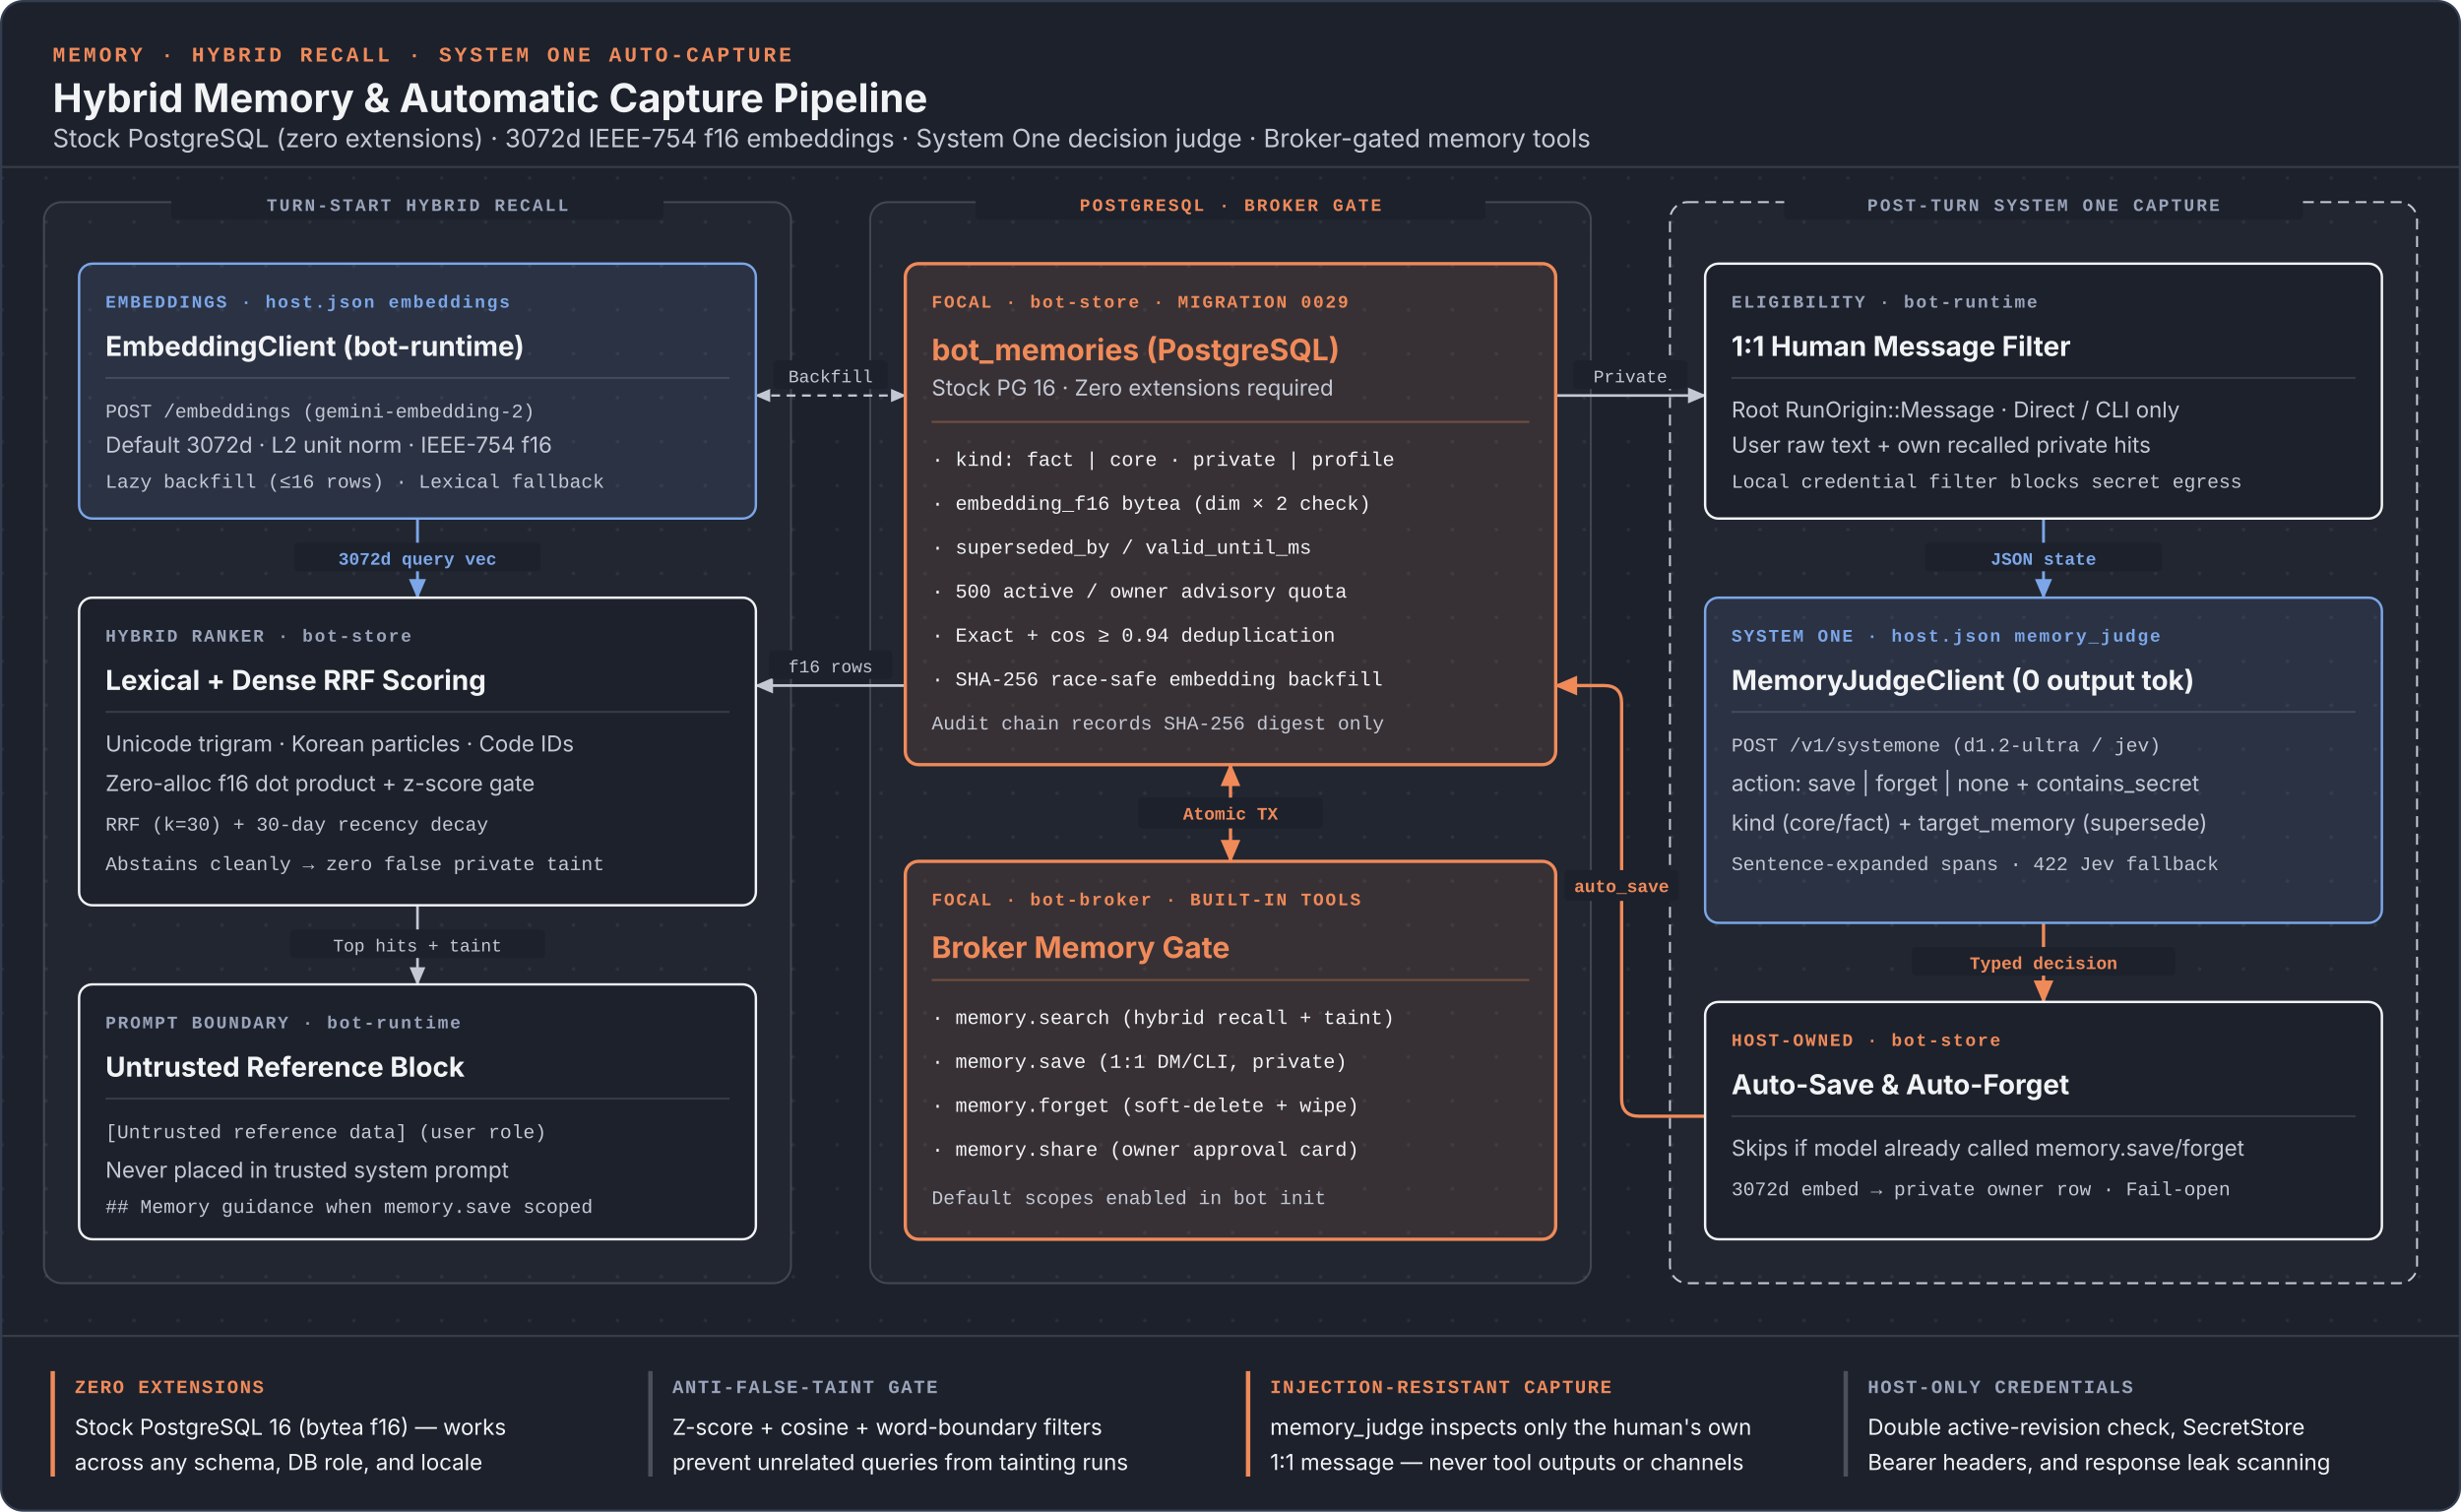
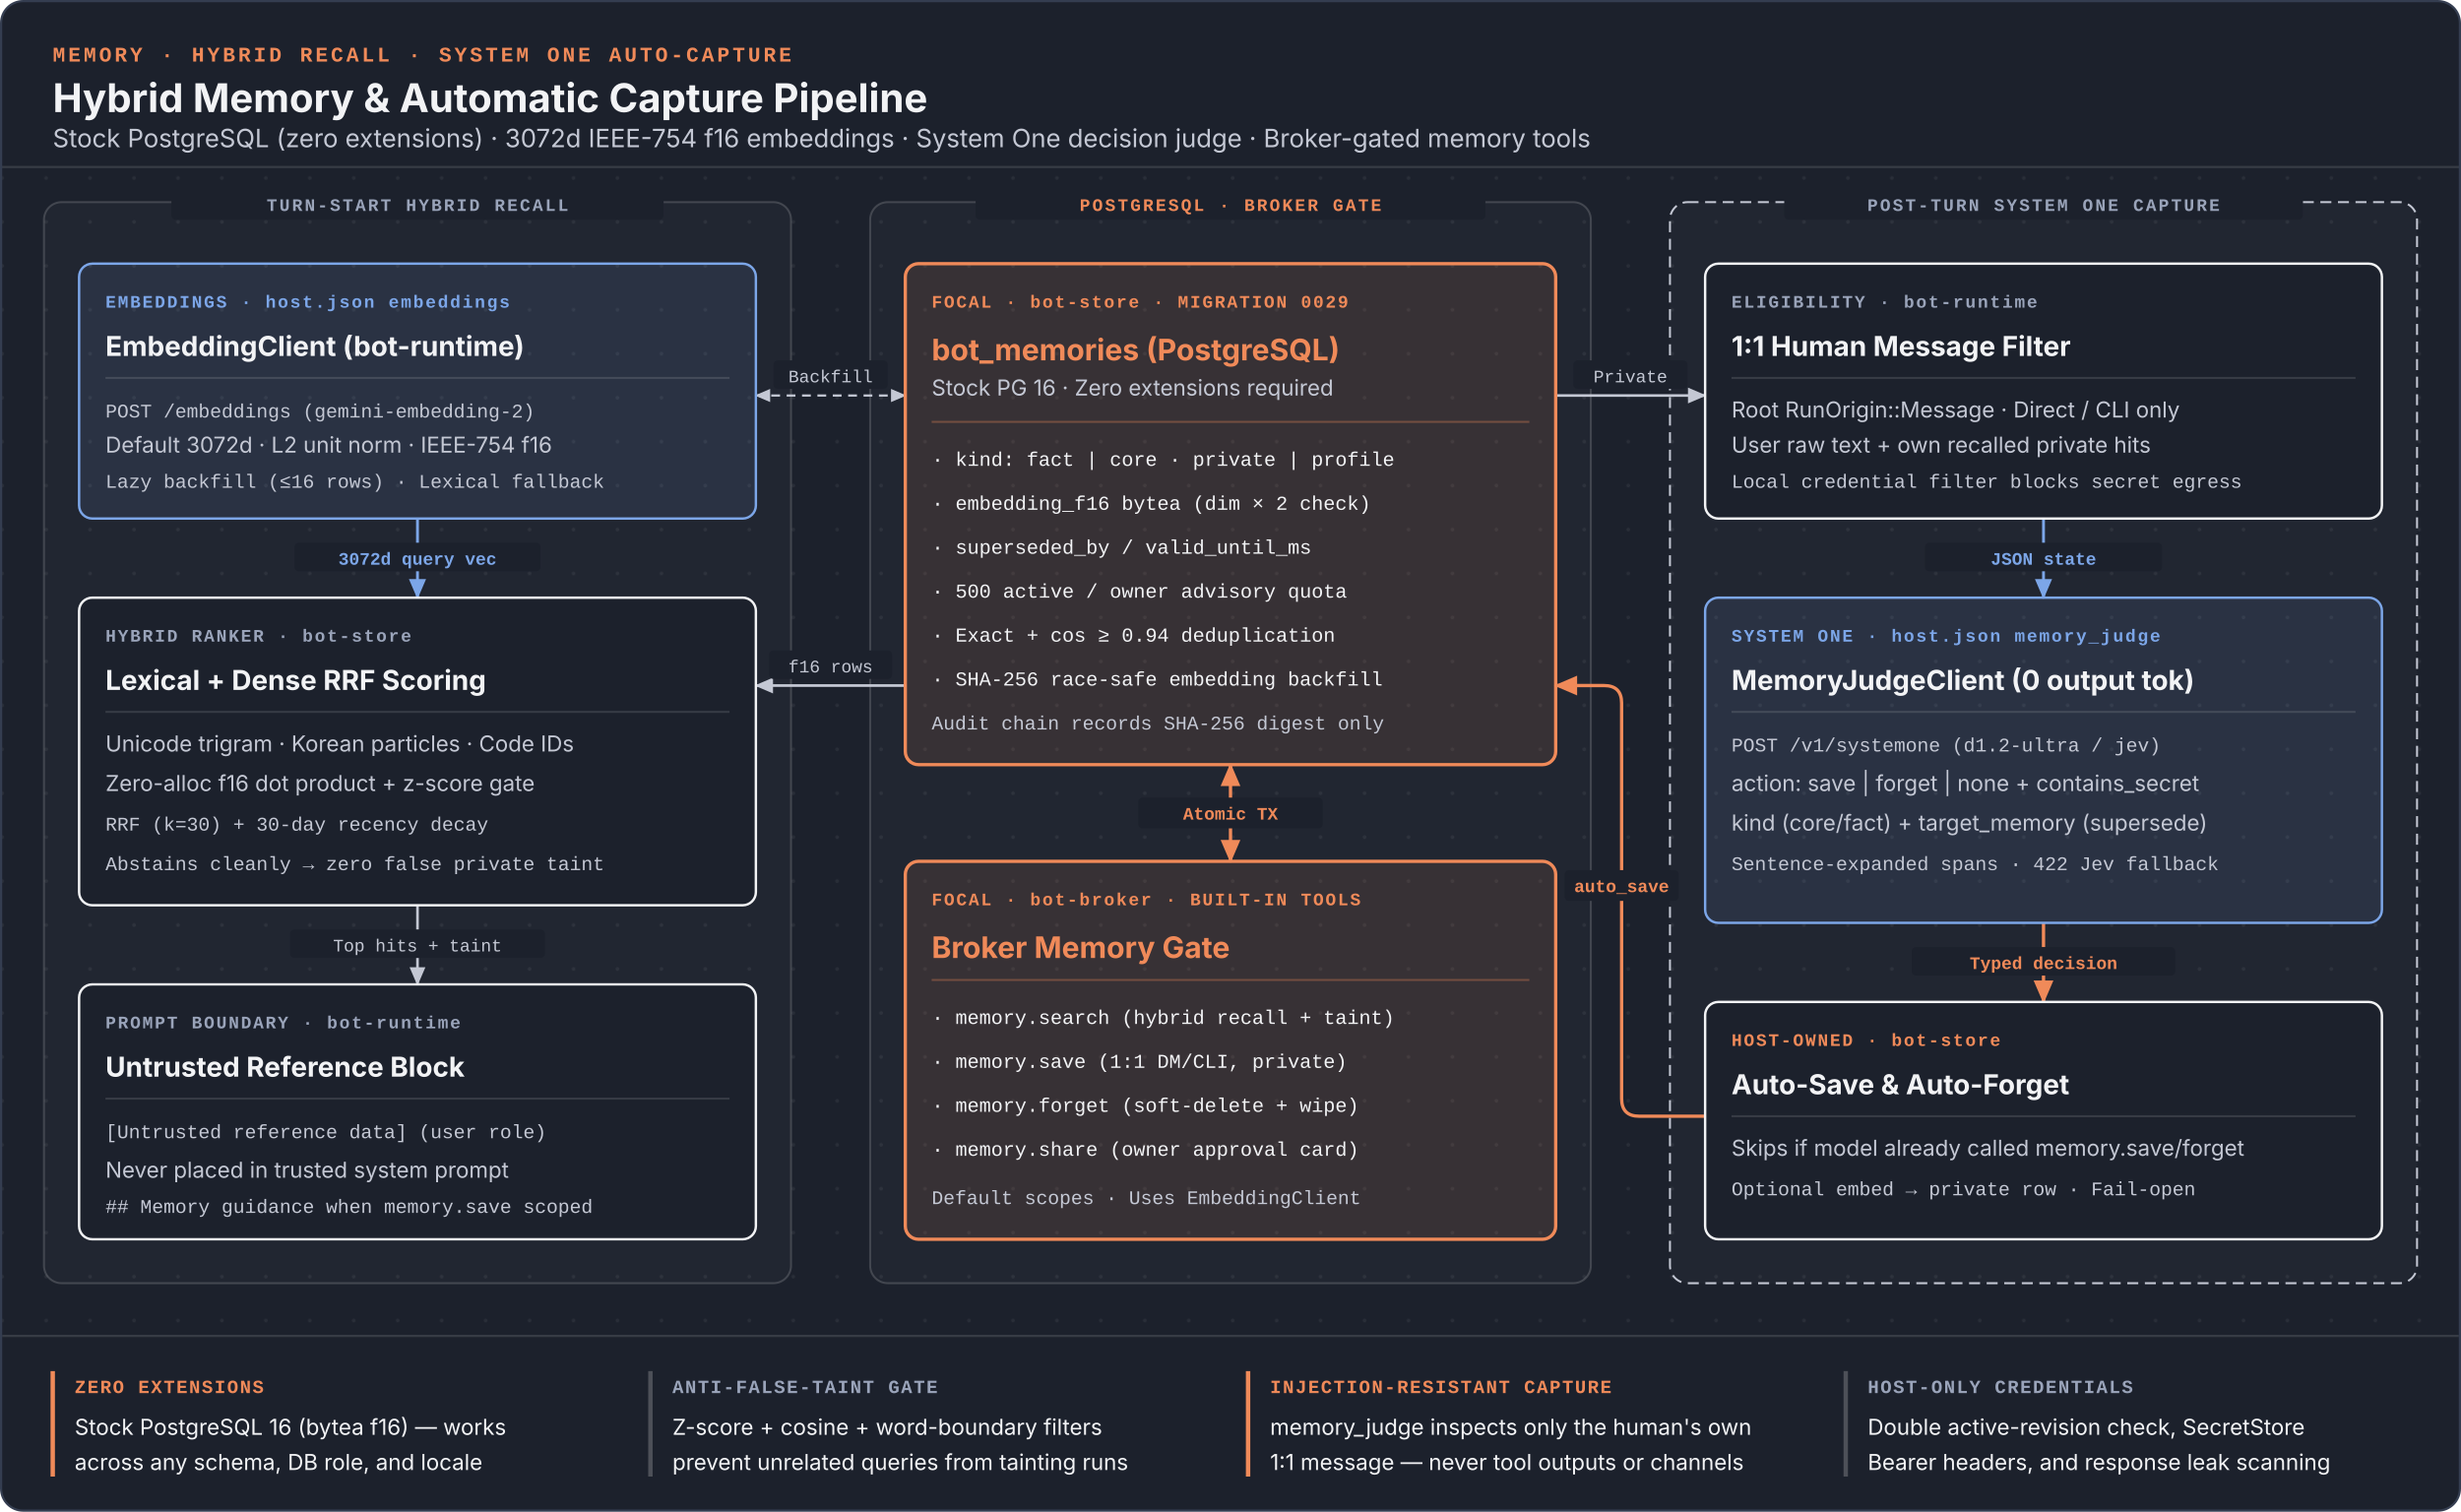
<svg xmlns="http://www.w3.org/2000/svg" viewBox="0 0 1120 688" width="1120" height="688" role="img" aria-labelledby="t-mem-d d-mem-d">
  <style>
    .bg { fill: #1c212c; }
    .hdr-rule { stroke: rgba(245,245,245,0.13); stroke-width: 1; }
    .dot { fill: rgba(245,245,245,0.10); }
    .zone { fill: rgba(245,245,245,0.025); stroke: rgba(245,245,245,0.17); stroke-width: 0.9; }
    .zone-dash { fill: rgba(245,245,245,0.025); stroke: #c4c8d4; stroke-width: 0.9; stroke-dasharray: 5,3; }
    .node { fill: #1c212c; stroke: #f2f3f5; stroke-width: 1.1; }
    .node-focal { fill: rgba(240,138,89,0.11); stroke: #f08a59; stroke-width: 1.5; }
    .node-link { fill: rgba(124,166,232,0.10); stroke: #7ca6e8; stroke-width: 1.1; }
    .div { stroke: rgba(245,245,245,0.13); stroke-width: 0.9; }
    .div-acc { stroke: rgba(240,138,89,0.32); stroke-width: 0.9; }
    .lbl-bg { fill: #1c212c; }
    .h-eye { font-family: ui-monospace, SFMono-Regular, Menlo, Monaco, Consolas, 'Liberation Mono', monospace; font-size: 9.5px; font-weight: 600; letter-spacing: 0.14em; fill: #f08a59; }
    .h-title { font-family: -apple-system, BlinkMacSystemFont, 'Apple SD Gothic Neo', 'Malgun Gothic', 'Noto Sans KR', 'Segoe UI', sans-serif; font-size: 18px; font-weight: 700; fill: #f2f3f5; }
    .h-sub { font-family: -apple-system, BlinkMacSystemFont, 'Apple SD Gothic Neo', 'Malgun Gothic', 'Noto Sans KR', 'Segoe UI', sans-serif; font-size: 11.5px; fill: #c4c8d4; }
    .eye { font-family: ui-monospace, SFMono-Regular, Menlo, Monaco, Consolas, 'Liberation Mono', monospace; font-size: 8px; font-weight: 600; letter-spacing: 0.10em; fill: #9aa4ba; }
    .eye-acc { font-family: ui-monospace, SFMono-Regular, Menlo, Monaco, Consolas, 'Liberation Mono', monospace; font-size: 8px; font-weight: 600; letter-spacing: 0.10em; fill: #f08a59; }
    .eye-lnk { font-family: ui-monospace, SFMono-Regular, Menlo, Monaco, Consolas, 'Liberation Mono', monospace; font-size: 8px; font-weight: 600; letter-spacing: 0.10em; fill: #7ca6e8; }
    .ttl-sm { font-family: -apple-system, BlinkMacSystemFont, 'Apple SD Gothic Neo', 'Malgun Gothic', 'Noto Sans KR', 'Segoe UI', sans-serif; font-size: 12.5px; font-weight: 700; fill: #f2f3f5; }
    .ttl-acc { font-family: -apple-system, BlinkMacSystemFont, 'Apple SD Gothic Neo', 'Malgun Gothic', 'Noto Sans KR', 'Segoe UI', sans-serif; font-size: 13.5px; font-weight: 700; fill: #f08a59; }
    .sub { font-family: -apple-system, BlinkMacSystemFont, 'Apple SD Gothic Neo', 'Malgun Gothic', 'Noto Sans KR', 'Segoe UI', sans-serif; font-size: 10px; fill: #c4c8d4; }
    .mono { font-family: ui-monospace, SFMono-Regular, Menlo, Monaco, Consolas, 'Liberation Mono', monospace; font-size: 8.8px; fill: #c4c8d4; }
    .mono-ink { font-family: ui-monospace, SFMono-Regular, Menlo, Monaco, Consolas, 'Liberation Mono', monospace; font-size: 9px; font-weight: 500; fill: #f2f3f5; }
    .zlbl { font-family: ui-monospace, SFMono-Regular, Menlo, Monaco, Consolas, 'Liberation Mono', monospace; font-size: 8px; font-weight: 600; letter-spacing: 0.12em; fill: #9aa4ba; }
    .zlbl-acc { font-family: ui-monospace, SFMono-Regular, Menlo, Monaco, Consolas, 'Liberation Mono', monospace; font-size: 8px; font-weight: 600; letter-spacing: 0.12em; fill: #f08a59; }
    .edge { fill: none; stroke: #c4c8d4; stroke-width: 1.2; }
    .edge-dash { fill: none; stroke: #c4c8d4; stroke-width: 1; stroke-dasharray: 4,3; }
    .edge-acc { fill: none; stroke: #f08a59; stroke-width: 1.5; }
    .edge-lnk { fill: none; stroke: #7ca6e8; stroke-width: 1.3; }
    .elbl { font-family: ui-monospace, SFMono-Regular, Menlo, Monaco, Consolas, 'Liberation Mono', monospace; font-size: 8px; font-weight: 500; fill: #c4c8d4; }
    .elbl-acc { font-family: ui-monospace, SFMono-Regular, Menlo, Monaco, Consolas, 'Liberation Mono', monospace; font-size: 8px; font-weight: 600; fill: #f08a59; }
    .elbl-lnk { font-family: ui-monospace, SFMono-Regular, Menlo, Monaco, Consolas, 'Liberation Mono', monospace; font-size: 8px; font-weight: 600; fill: #7ca6e8; }
    .ar-m { fill: #c4c8d4; }
    .ar-a { fill: #f08a59; }
    .ar-l { fill: #7ca6e8; }
    .bar { stroke: rgba(191,192,192,0.30); stroke-width: 2; }
    .bar-acc { stroke: #f08a59; stroke-width: 2; }
    .fk { font-family: ui-monospace, SFMono-Regular, Menlo, Monaco, Consolas, 'Liberation Mono', monospace; font-size: 8.5px; font-weight: 600; letter-spacing: 0.08em; fill: #9aa4ba; }
    .fk-acc { font-family: ui-monospace, SFMono-Regular, Menlo, Monaco, Consolas, 'Liberation Mono', monospace; font-size: 8.5px; font-weight: 600; letter-spacing: 0.08em; fill: #f08a59; }
    .fv { font-family: -apple-system, BlinkMacSystemFont, 'Apple SD Gothic Neo', 'Malgun Gothic', 'Noto Sans KR', 'Segoe UI', sans-serif; font-size: 10px; fill: #f2f3f5; }
  </style>
  <defs>
    <clipPath id="clip-mem-d">
      <rect x="0.5" y="0.5" width="1119" height="687" rx="10" />
    </clipPath>
    <pattern id="dots-mem-d" width="20" height="20" patternUnits="userSpaceOnUse">
      <circle cx="1" cy="1" r="0.85" class="dot" />
    </pattern>
    <marker id="ar-m-mem-d" markerWidth="7" markerHeight="6" refX="6.5" refY="3" orient="auto">
      <polygon points="0 0, 7 3, 0 6" class="ar-m" />
    </marker>
    <marker id="ar-mr-mem-d" markerWidth="7" markerHeight="6" refX="0.5" refY="3" orient="auto">
      <polygon points="7 0, 0 3, 7 6" class="ar-m" />
    </marker>
    <marker id="ar-a-mem-d" markerWidth="7" markerHeight="6" refX="6.5" refY="3" orient="auto">
      <polygon points="0 0, 7 3, 0 6" class="ar-a" />
    </marker>
    <marker id="ar-ar-mem-d" markerWidth="7" markerHeight="6" refX="0.5" refY="3" orient="auto">
      <polygon points="7 0, 0 3, 7 6" class="ar-a" />
    </marker>
    <marker id="ar-l-mem-d" markerWidth="7" markerHeight="6" refX="6.5" refY="3" orient="auto">
      <polygon points="0 0, 7 3, 0 6" class="ar-l" />
    </marker>
    <marker id="ar-lr-mem-d" markerWidth="7" markerHeight="6" refX="0.5" refY="3" orient="auto">
      <polygon points="7 0, 0 3, 7 6" class="ar-l" />
    </marker>
  </defs>
  <g clip-path="url(#clip-mem-d)">
    <rect width="1120" height="688" class="bg" />
    <rect x="0" y="76" width="1120" height="532" fill="url(#dots-mem-d)" opacity="0.6" />
    <text x="24" y="28" class="h-eye">MEMORY · HYBRID RECALL · SYSTEM ONE AUTO-CAPTURE</text>
    <text x="24" y="51" class="h-title">Hybrid Memory &amp; Automatic Capture Pipeline</text>
    <text x="24" y="67" class="h-sub">Stock PostgreSQL (zero extensions) · 3072d IEEE-754 f16 embeddings · System One decision judge · Broker-gated memory tools</text>
    <line x1="0" y1="76" x2="1120" y2="76" class="hdr-rule" />
    <g transform="translate(0,68)">
      <rect x="20" y="24" width="340" height="492" rx="8" class="zone" />
      <rect x="78" y="18" width="224" height="14" rx="2" class="lbl-bg" />
      <text x="190" y="28" text-anchor="middle" class="zlbl">TURN-START HYBRID RECALL</text>
      <rect x="396" y="24" width="328" height="492" rx="8" class="zone" />
      <rect x="444" y="18" width="232" height="14" rx="2" class="lbl-bg" />
      <text x="560" y="28" text-anchor="middle" class="zlbl-acc">POSTGRESQL · BROKER GATE</text>
      <rect x="760" y="24" width="340" height="492" rx="8" class="zone-dash" />
      <rect x="812" y="18" width="236" height="14" rx="2" class="lbl-bg" />
      <text x="930" y="28" text-anchor="middle" class="zlbl">POST-TURN SYSTEM ONE CAPTURE</text>
      <line x1="190" y1="168" x2="190" y2="204" class="edge-lnk" marker-end="url(#ar-l-mem-d)" />
      <line x1="190" y1="344" x2="190" y2="380" class="edge" marker-end="url(#ar-m-mem-d)" />
      <line x1="560" y1="280" x2="560" y2="324" class="edge-acc" marker-start="url(#ar-ar-mem-d)" marker-end="url(#ar-a-mem-d)" />
      <line x1="930" y1="168" x2="930" y2="204" class="edge-lnk" marker-end="url(#ar-l-mem-d)" />
      <line x1="930" y1="352" x2="930" y2="388" class="edge-acc" marker-end="url(#ar-a-mem-d)" />
      <line x1="344" y1="112" x2="412" y2="112" class="edge-dash" marker-start="url(#ar-mr-mem-d)" marker-end="url(#ar-m-mem-d)" />
      <line x1="412" y1="244" x2="344" y2="244" class="edge" marker-end="url(#ar-m-mem-d)" />
      <line x1="708" y1="112" x2="776" y2="112" class="edge" marker-end="url(#ar-m-mem-d)" />
      <path d="M 776,440 H 746 Q 738,440 738,432 V 252 Q 738,244 730,244 H 708" class="edge-acc" marker-end="url(#ar-a-mem-d)" />
      <rect x="134" y="179" width="112" height="13" rx="2" class="lbl-bg" />
      <text x="190" y="189" text-anchor="middle" class="elbl-lnk">3072d query vec</text>
      <rect x="132" y="355" width="116" height="13" rx="2" class="lbl-bg" />
      <text x="190" y="365" text-anchor="middle" class="elbl">Top hits + taint</text>
      <rect x="518" y="295" width="84" height="14" rx="2" class="lbl-bg" />
      <text x="560" y="305" text-anchor="middle" class="elbl-acc">Atomic TX</text>
      <rect x="876" y="179" width="108" height="13" rx="2" class="lbl-bg" />
      <text x="930" y="189" text-anchor="middle" class="elbl-lnk">JSON state</text>
      <rect x="870" y="363" width="120" height="13" rx="2" class="lbl-bg" />
      <text x="930" y="373" text-anchor="middle" class="elbl-acc">Typed decision</text>
      <rect x="352" y="96" width="52" height="13" rx="2" class="lbl-bg" />
      <text x="378" y="106" text-anchor="middle" class="elbl">Backfill</text>
      <rect x="350" y="228" width="56" height="13" rx="2" class="lbl-bg" />
      <text x="378" y="238" text-anchor="middle" class="elbl">f16 rows</text>
      <rect x="716" y="96" width="52" height="13" rx="2" class="lbl-bg" />
      <text x="742" y="106" text-anchor="middle" class="elbl">Private</text>
      <rect x="712" y="328" width="52" height="14" rx="2" class="lbl-bg" />
      <text x="738" y="338" text-anchor="middle" class="elbl-acc">auto_save</text>
      <g id="mem-embed">
        <rect x="36" y="52" width="308" height="116" rx="6" class="node-link" />
        <text x="48" y="72" class="eye-lnk">EMBEDDINGS · host.json embeddings</text>
        <text x="48" y="94" class="ttl-sm">EmbeddingClient (bot-runtime)</text>
        <line x1="48" y1="104" x2="332" y2="104" class="div" />
        <text x="48" y="122" class="mono">POST /embeddings (gemini-embedding-2)</text>
        <text x="48" y="138" class="sub">Default 3072d · L2 unit norm · IEEE-754 f16</text>
        <text x="48" y="154" class="mono">Lazy backfill (≤16 rows) · Lexical fallback</text>
      </g>
      <g id="mem-rank">
        <rect x="36" y="204" width="308" height="140" rx="6" class="node" />
        <text x="48" y="224" class="eye">HYBRID RANKER · bot-store</text>
        <text x="48" y="246" class="ttl-sm">Lexical + Dense RRF Scoring</text>
        <line x1="48" y1="256" x2="332" y2="256" class="div" />
        <text x="48" y="274" class="sub">Unicode trigram · Korean particles · Code IDs</text>
        <text x="48" y="292" class="sub">Zero-alloc f16 dot product + z-score gate</text>
        <text x="48" y="310" class="mono">RRF (k=30) + 30-day recency decay</text>
        <text x="48" y="328" class="mono">Abstains cleanly → zero false private taint</text>
      </g>
      <g id="mem-ctx">
        <rect x="36" y="380" width="308" height="116" rx="6" class="node" />
        <text x="48" y="400" class="eye">PROMPT BOUNDARY · bot-runtime</text>
        <text x="48" y="422" class="ttl-sm">Untrusted Reference Block</text>
        <line x1="48" y1="432" x2="332" y2="432" class="div" />
        <text x="48" y="450" class="mono">[Untrusted reference data] (user role)</text>
        <text x="48" y="468" class="sub">Never placed in trusted system prompt</text>
        <text x="48" y="484" class="mono">## Memory guidance when memory.save scoped</text>
      </g>
      <g id="mem-pg">
        <rect x="412" y="52" width="296" height="228" rx="6" class="node-focal" />
        <text x="424" y="72" class="eye-acc">FOCAL · bot-store · MIGRATION 0029</text>
        <text x="424" y="96" class="ttl-acc">bot_memories (PostgreSQL)</text>
        <text x="424" y="112" class="sub">Stock PG 16 · Zero extensions required</text>
        <line x1="424" y1="124" x2="696" y2="124" class="div-acc" />
        <text x="424" y="144" class="mono-ink">· kind: fact | core · private | profile</text>
        <text x="424" y="164" class="mono-ink">· embedding_f16 bytea (dim × 2 check)</text>
        <text x="424" y="184" class="mono-ink">· superseded_by / valid_until_ms</text>
        <text x="424" y="204" class="mono-ink">· 500 active / owner advisory quota</text>
        <text x="424" y="224" class="mono-ink">· Exact + cos ≥ 0.94 deduplication</text>
        <text x="424" y="244" class="mono-ink">· SHA-256 race-safe embedding backfill</text>
        <text x="424" y="264" class="mono">Audit chain records SHA-256 digest only</text>
      </g>
      <g id="mem-broker">
        <rect x="412" y="324" width="296" height="172" rx="6" class="node-focal" />
        <text x="424" y="344" class="eye-acc">FOCAL · bot-broker · BUILT-IN TOOLS</text>
        <text x="424" y="368" class="ttl-acc">Broker Memory Gate</text>
        <line x1="424" y1="378" x2="696" y2="378" class="div-acc" />
        <text x="424" y="398" class="mono-ink">· memory.search  (hybrid recall + taint)</text>
        <text x="424" y="418" class="mono-ink">· memory.save    (1:1 DM/CLI, private)</text>
        <text x="424" y="438" class="mono-ink">· memory.forget  (soft-delete + wipe)</text>
        <text x="424" y="458" class="mono-ink">· memory.share   (owner approval card)</text>
-         <text x="424" y="480" class="mono">Default scopes enabled in bot init</text>
+         <text x="424" y="480" class="mono">Default scopes · Uses EmbeddingClient</text>
      </g>
      <g id="mem-filter">
        <rect x="776" y="52" width="308" height="116" rx="6" class="node" />
        <text x="788" y="72" class="eye">ELIGIBILITY · bot-runtime</text>
        <text x="788" y="94" class="ttl-sm">1:1 Human Message Filter</text>
        <line x1="788" y1="104" x2="1072" y2="104" class="div" />
        <text x="788" y="122" class="sub">Root RunOrigin::Message · Direct / CLI only</text>
        <text x="788" y="138" class="sub">User raw text + own recalled private hits</text>
        <text x="788" y="154" class="mono">Local credential filter blocks secret egress</text>
      </g>
      <g id="mem-judge">
        <rect x="776" y="204" width="308" height="148" rx="6" class="node-link" />
        <text x="788" y="224" class="eye-lnk">SYSTEM ONE · host.json memory_judge</text>
        <text x="788" y="246" class="ttl-sm">MemoryJudgeClient (0 output tok)</text>
        <line x1="788" y1="256" x2="1072" y2="256" class="div" />
        <text x="788" y="274" class="mono">POST /v1/systemone (d1.2-ultra / jev)</text>
        <text x="788" y="292" class="sub">action: save | forget | none + contains_secret</text>
        <text x="788" y="310" class="sub">kind (core/fact) + target_memory (supersede)</text>
        <text x="788" y="328" class="mono">Sentence-expanded spans · 422 Jev fallback</text>
      </g>
      <g id="mem-auto">
        <rect x="776" y="388" width="308" height="108" rx="6" class="node" />
        <text x="788" y="408" class="eye-acc">HOST-OWNED · bot-store</text>
        <text x="788" y="430" class="ttl-sm">Auto-Save &amp; Auto-Forget</text>
        <line x1="788" y1="440" x2="1072" y2="440" class="div" />
        <text x="788" y="458" class="sub">Skips if model already called memory.save/forget</text>
-         <text x="788" y="476" class="mono">3072d embed → private owner row · Fail-open</text>
+         <text x="788" y="476" class="mono">Optional embed → private row · Fail-open</text>
      </g>
    </g>
    <line x1="1" y1="608" x2="1119" y2="608" class="hdr-rule" />
    <line x1="24" y1="624" x2="24" y2="672" class="bar-acc" />
    <text x="34" y="634" class="fk-acc">ZERO EXTENSIONS</text>
    <text x="34" y="653" class="fv">Stock PostgreSQL 16 (bytea f16) — works</text>
    <text x="34" y="669" class="fv">across any schema, DB role, and locale</text>
    <line x1="296" y1="624" x2="296" y2="672" class="bar" />
    <text x="306" y="634" class="fk">ANTI-FALSE-TAINT GATE</text>
    <text x="306" y="653" class="fv">Z-score + cosine + word-boundary filters</text>
    <text x="306" y="669" class="fv">prevent unrelated queries from tainting runs</text>
    <line x1="568" y1="624" x2="568" y2="672" class="bar-acc" />
    <text x="578" y="634" class="fk-acc">INJECTION-RESISTANT CAPTURE</text>
    <text x="578" y="653" class="fv">memory_judge inspects only the human's own</text>
    <text x="578" y="669" class="fv">1:1 message — never tool outputs or channels</text>
    <line x1="840" y1="624" x2="840" y2="672" class="bar" />
    <text x="850" y="634" class="fk">HOST-ONLY CREDENTIALS</text>
    <text x="850" y="653" class="fv">Double active-revision check, SecretStore</text>
    <text x="850" y="669" class="fv">Bearer headers, and response leak scanning</text>
  </g>
  <rect x="0.5" y="0.5" width="1119" height="687" rx="10" fill="none" stroke="#343d50" stroke-width="1" />
</svg>
